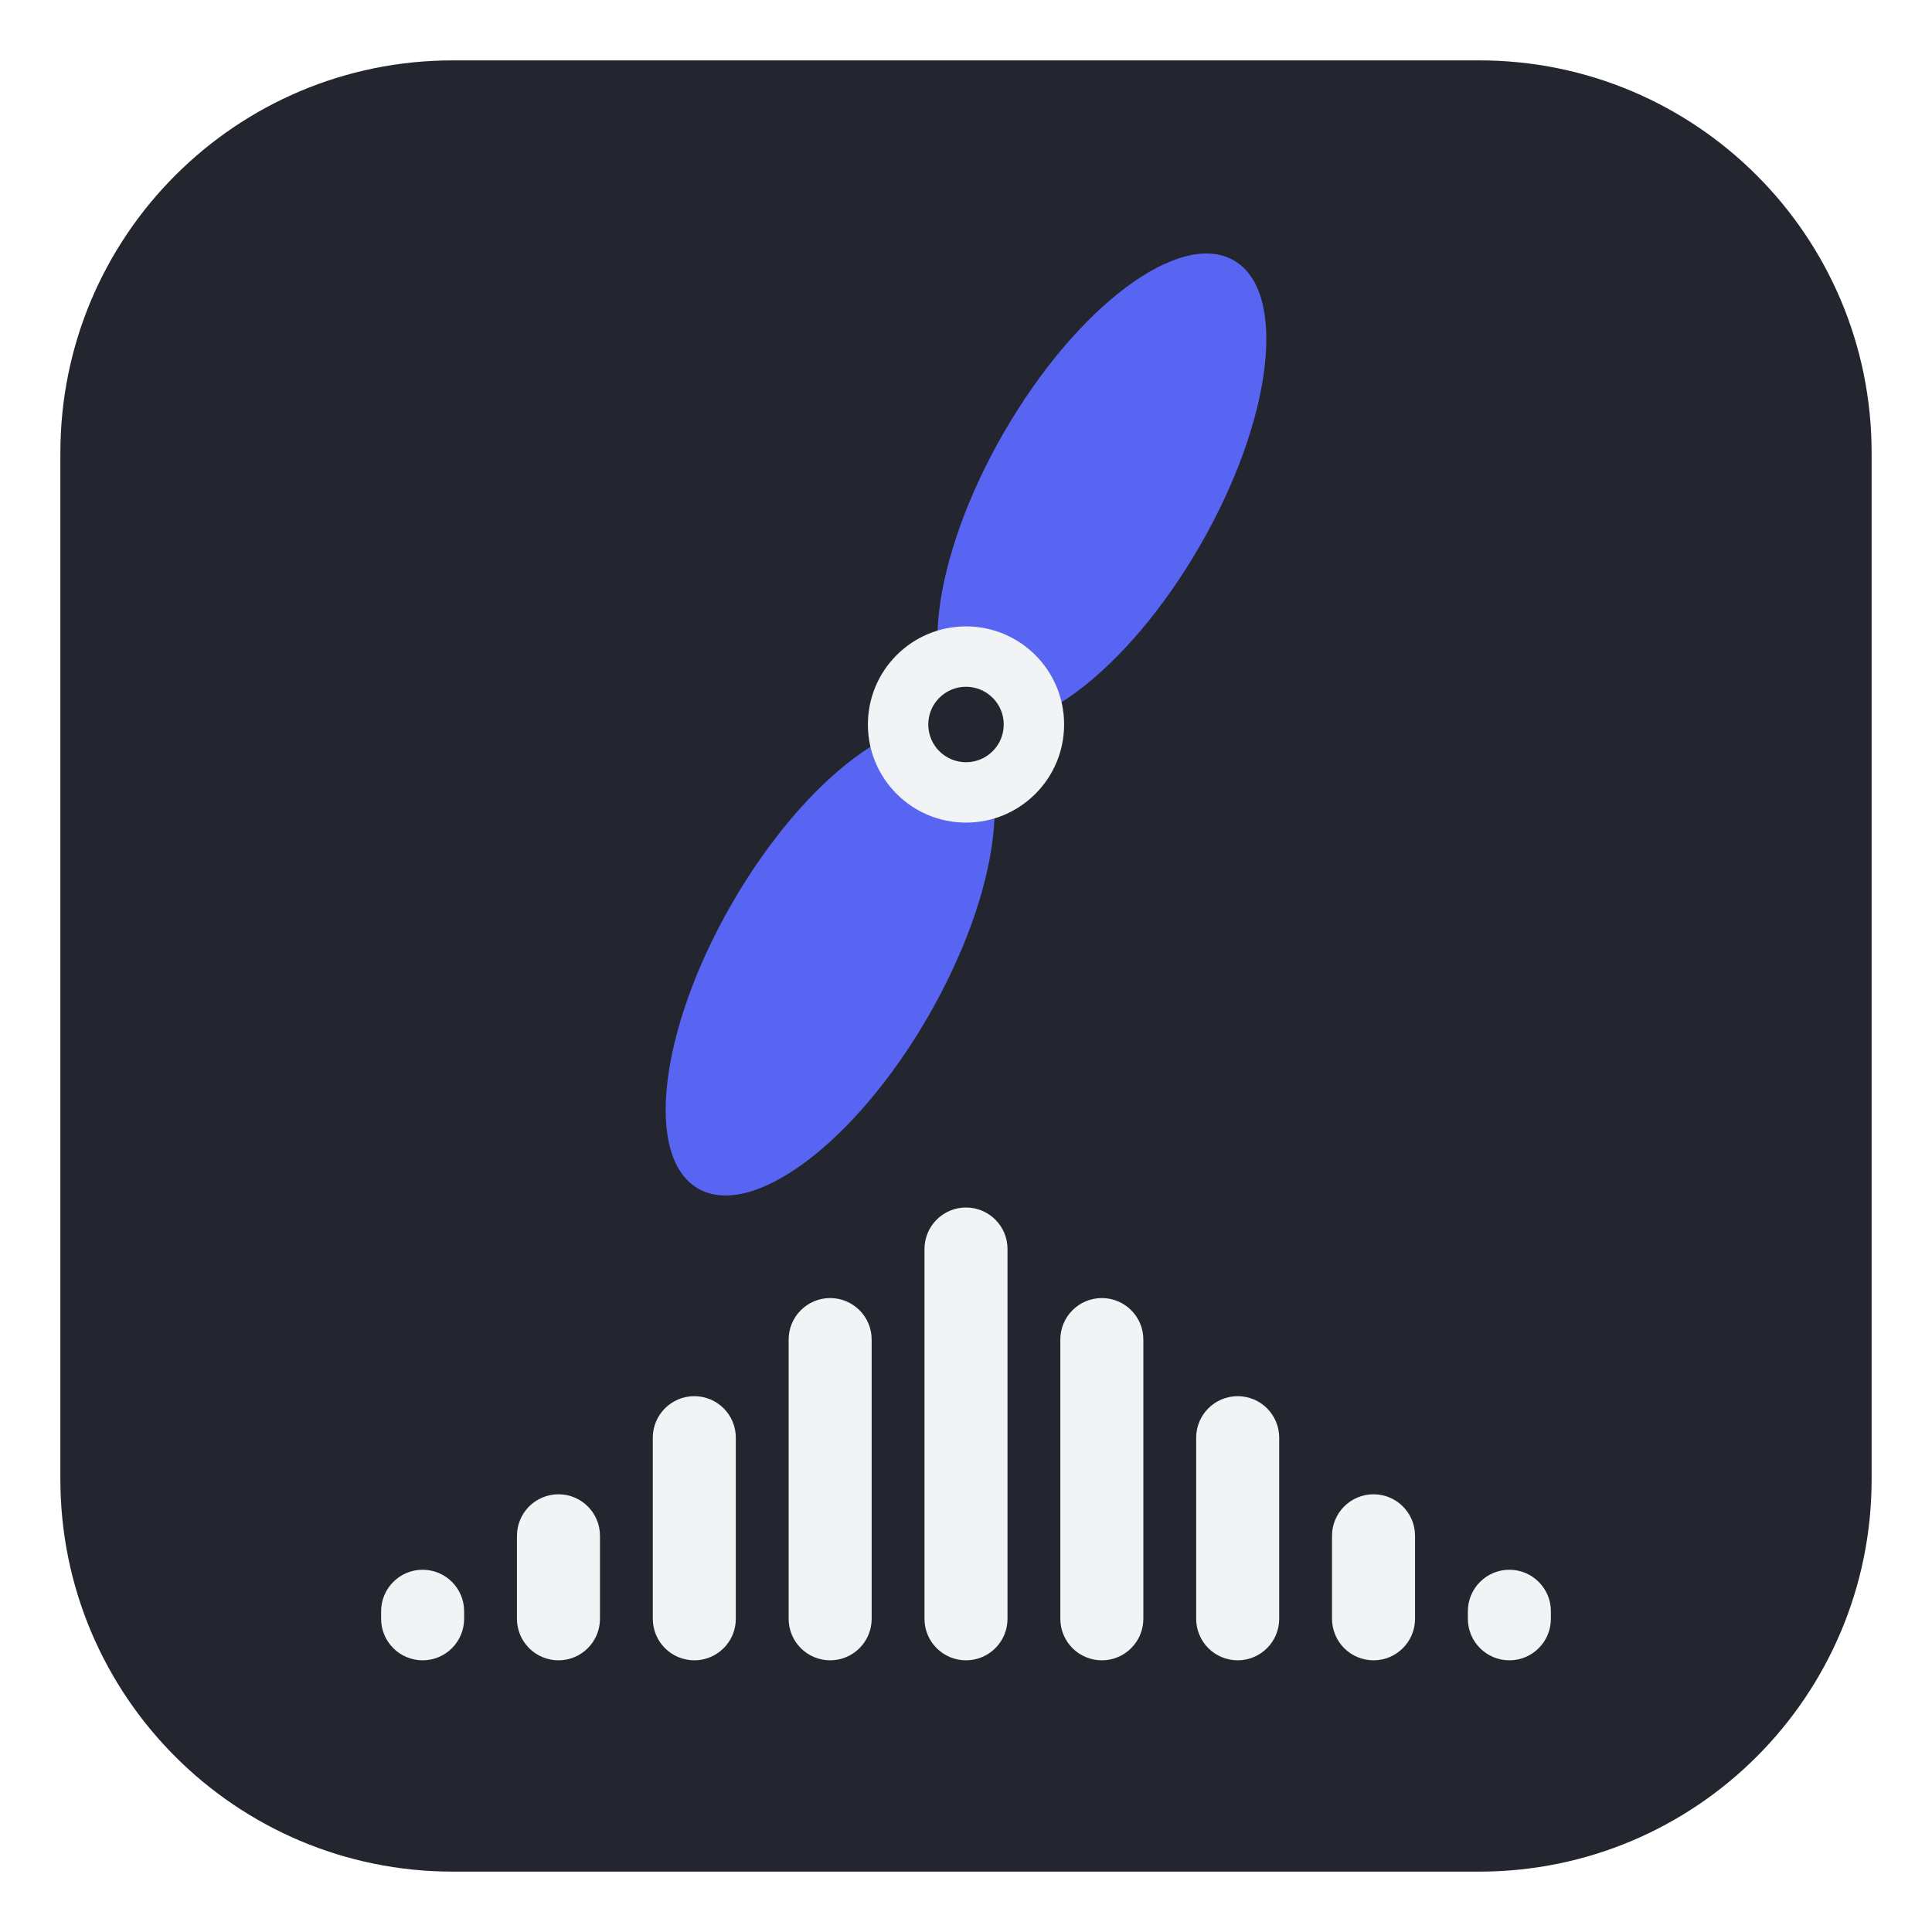
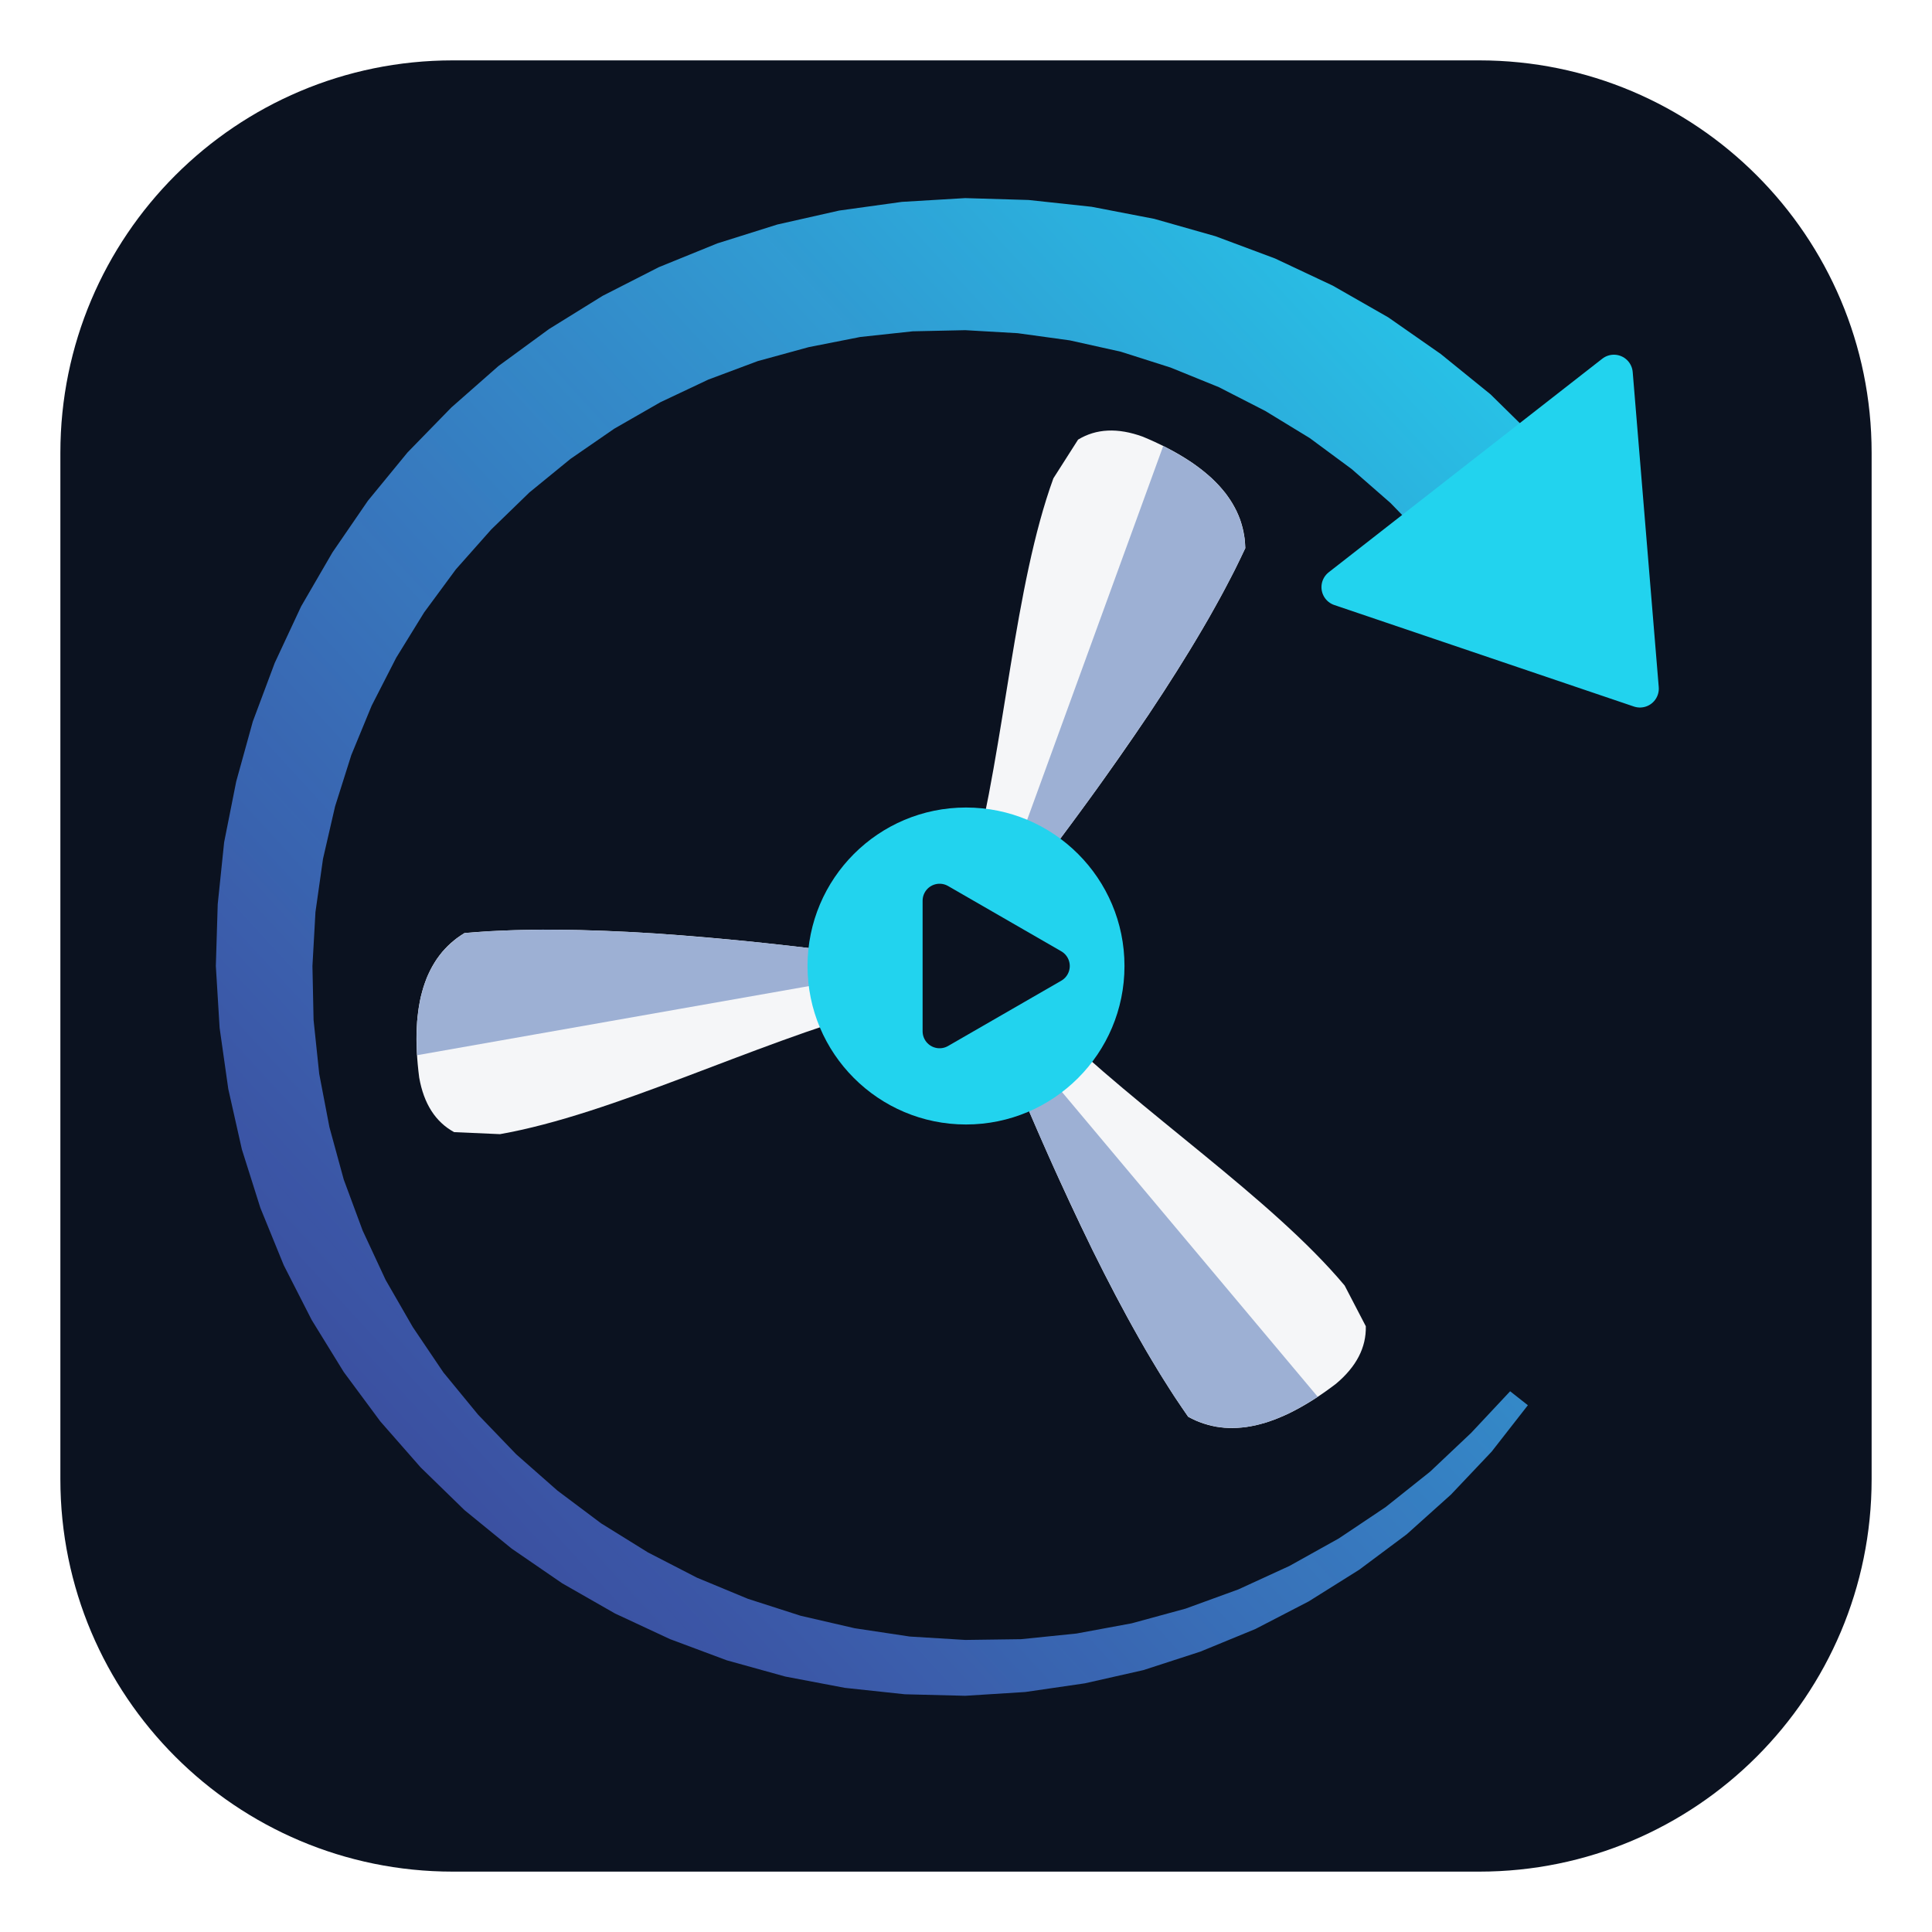
<svg xmlns="http://www.w3.org/2000/svg" width="512" height="512" viewBox="0 0 512 512">
-   <rect x="16" y="16" width="480" height="480" rx="104" fill="#23262e" />
-   <g transform="translate(256 192)">
-     <ellipse cx="0" cy="-72" rx="30" ry="70" fill="#5865f2" transform="rotate(30)" />
-     <ellipse cx="0" cy="-72" rx="30" ry="70" fill="#5865f2" transform="rotate(210)" />
-     <circle r="26" fill="#f2f3f5" />
-     <circle r="10" fill="#23262e" />
+   <defs>
+     <linearGradient id="orbit" x1="0" y1="1" x2="1" y2="0">
+       <stop offset="0" stop-color="#6366f1" stop-opacity="0.55" />
+       <stop offset="1" stop-color="#22d3ee" />
+     </linearGradient>
+   </defs>
+   <rect x="16" y="16" width="480" height="480" rx="104" fill="#0b1220" />
+   <path d="M404.9 372.4 L395.3 384.7 L384.5 396.1 L372.8 406.6 L360.2 416 L346.8 424.4 L332.7 431.7 L318.1 437.7 L303 442.6 L287.5 446.1 L271.7 448.4 L255.8 449.4 L239.8 449 L223.9 447.3 L208.1 444.3 L192.6 440 L177.6 434.4 L163 427.6 L149 419.6 L135.6 410.4 L123.1 400.2 L111.5 388.9 L100.8 376.7 L91.1 363.6 L82.6 349.8 L75.2 335.3 L69 320.1 L64.1 304.6 L60.5 288.6 L58.2 272.4 L57.2 256 L57.7 239.6 L59.4 223.2 L62.6 207.1 L67 191.2 L72.8 175.7 L79.8 160.7 L88.1 146.4 L97.5 132.7 L108 119.9 L119.6 108 L132.1 97 L145.5 87.2 L159.7 78.4 L174.6 70.8 L190.1 64.5 L206 59.5 L222.4 55.8 L239 53.5 L255.8 52.5 L272.6 53 L289.3 54.8 L305.9 58 L322.1 62.6 L337.9 68.5 L353.2 75.7 L367.9 84.1 L381.8 93.8 L395 104.5 L407.1 116.4 L418.3 129.2 L386.8 153.8 L378.1 143.2 L368.5 133.3 L358.2 124.3 L347.1 116.1 L335.3 108.9 L323 102.6 L310.2 97.4 L297 93.2 L283.5 90.2 L269.7 88.3 L255.8 87.5 L241.9 87.8 L228 89.3 L214.3 92 L200.8 95.7 L187.7 100.6 L175 106.6 L162.8 113.6 L151.2 121.6 L140.3 130.5 L130.2 140.3 L120.8 150.9 L112.4 162.3 L105 174.3 L98.5 187 L93.1 200.1 L88.8 213.7 L85.6 227.6 L83.6 241.7 L82.8 256 L83.1 270.3 L84.6 284.6 L87.3 298.7 L91.1 312.6 L96.1 326.1 L102.2 339.2 L109.4 351.7 L117.5 363.7 L126.7 374.9 L136.8 385.4 L147.7 395 L159.3 403.7 L171.7 411.4 L184.7 418.1 L198.2 423.7 L212.2 428.2 L226.5 431.5 L241.1 433.7 L255.8 434.6 L270.6 434.4 L285.3 432.9 L299.9 430.2 L314.2 426.3 L328.2 421.2 L341.7 415 L354.8 407.7 L367.2 399.4 L379 390 L389.9 379.7 L400.2 368.7 Z" fill="url(#orbit)" />
+   <path d="M434.6 182.5 L427.7 99 L355.2 155.6 Z" fill="#22d3ee" stroke="#22d3ee" stroke-width="10" stroke-linejoin="round" />
+   <g transform="translate(256 256) rotate(20) scale(0.66)">
+     <path d="M-11 -38 C-16 -90 -34 -150 -34 -196 L-30 -214 Q-22 -224 -6 -224 Q38 -222 48 -196 C44 -150 28 -92 11 -38 Z" fill="#f5f6f8" />
+     <path d="M3 -223.3 L5.9 -222.9 L11.3 -222 L16.4 -220.9 L21.1 -219.5 L25.5 -217.9 L29.5 -216 L33.2 -213.9 L36.5 -211.5 L39.5 -208.9 L42.2 -206 L44.4 -202.9 L46.4 -199.6 L48 -196 L47 -186 L45.6 -175.6 L43.9 -164.9 L41.9 -154 L39.6 -142.9 L37.1 -131.5 L34.4 -120 L31.4 -108.4 L28.3 -96.7 L25.1 -84.9 L21.7 -73.1 L18.2 -61.3 L14.6 -49.6 L11 -38 L3 -38 Z" fill="#9db0d4" />
  </g>
-   <g fill="#f2f3f5">
-     <rect x="101" y="416" width="22" height="24" rx="11" />
-     <rect x="137" y="396" width="22" height="44" rx="11" />
-     <rect x="173" y="370" width="22" height="70" rx="11" />
-     <rect x="209" y="344" width="22" height="96" rx="11" />
-     <rect x="245" y="320" width="22" height="120" rx="11" />
-     <rect x="281" y="344" width="22" height="96" rx="11" />
-     <rect x="317" y="370" width="22" height="70" rx="11" />
-     <rect x="353" y="396" width="22" height="44" rx="11" />
-     <rect x="389" y="416" width="22" height="24" rx="11" />
+   <g transform="translate(256 256) rotate(140) scale(0.66)">
+     <path d="M-11 -38 C-16 -90 -34 -150 -34 -196 L-30 -214 Q-22 -224 -6 -224 Q38 -222 48 -196 C44 -150 28 -92 11 -38 Z" fill="#f5f6f8" />
+     <path d="M3 -223.3 L5.9 -222.9 L11.3 -222 L16.4 -220.9 L21.1 -219.5 L25.5 -217.9 L29.5 -216 L33.2 -213.9 L36.5 -211.5 L39.5 -208.9 L42.2 -206 L44.4 -202.9 L46.4 -199.6 L48 -196 L47 -186 L45.6 -175.6 L43.9 -164.9 L41.9 -154 L39.6 -142.9 L37.1 -131.5 L34.4 -120 L31.4 -108.4 L28.3 -96.7 L25.1 -84.9 L21.7 -73.1 L18.2 -61.3 L14.6 -49.6 L11 -38 L3 -38 Z" fill="#9db0d4" />
  </g>
+   <g transform="translate(256 256) rotate(260) scale(0.66)">
+     <path d="M-11 -38 C-16 -90 -34 -150 -34 -196 L-30 -214 Q-22 -224 -6 -224 Q38 -222 48 -196 C44 -150 28 -92 11 -38 Z" fill="#f5f6f8" />
+     <path d="M3 -223.3 L5.9 -222.9 L11.3 -222 L16.4 -220.9 L21.1 -219.5 L25.5 -217.9 L29.5 -216 L33.2 -213.9 L36.5 -211.5 L39.5 -208.9 L42.2 -206 L44.4 -202.9 L46.4 -199.6 L48 -196 L47 -186 L45.6 -175.6 L43.9 -164.9 L41.9 -154 L39.6 -142.9 L37.1 -131.5 L34.4 -120 L31.4 -108.4 L28.3 -96.7 L25.1 -84.9 L21.7 -73.1 L18.2 -61.3 L14.6 -49.6 L11 -38 L3 -38 Z" fill="#9db0d4" />
+   </g>
+   <circle cx="256" cy="256" r="42" fill="#22d3ee" />
+   <path d="M279 256 L249 238.7 L249 273.3 Z" fill="#0b1220" stroke="#0b1220" stroke-width="9" stroke-linejoin="round" />
</svg>
